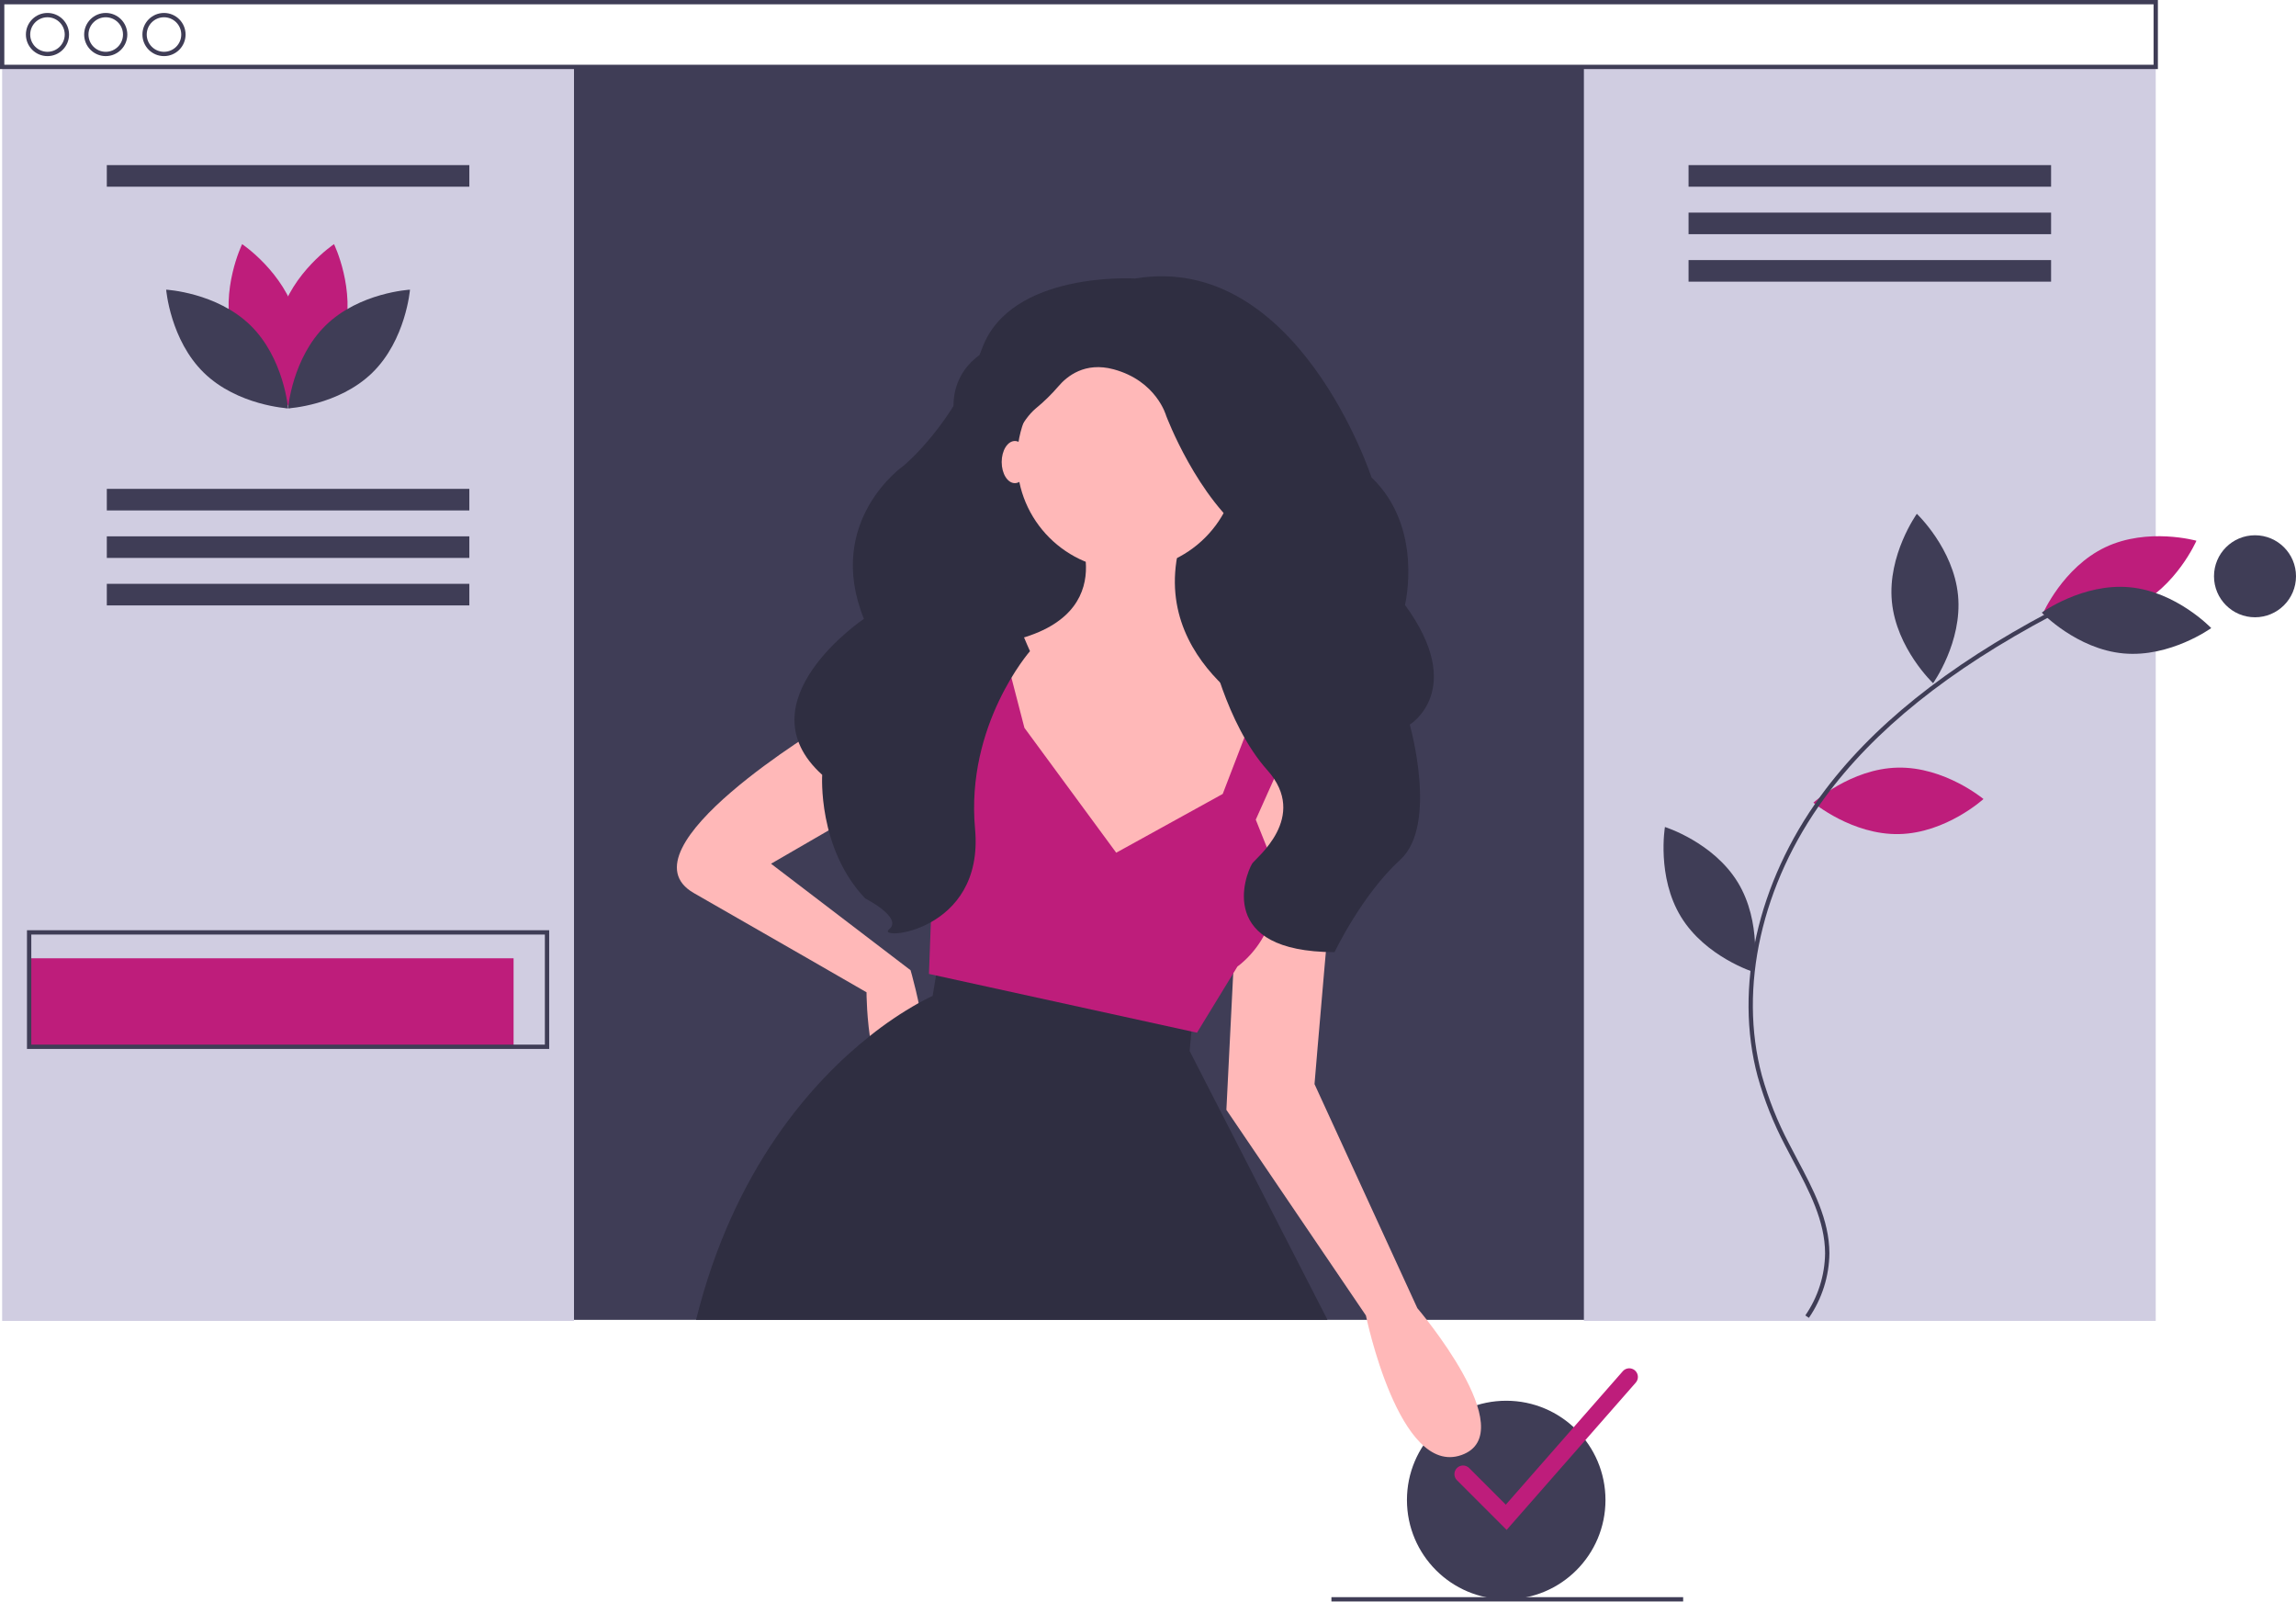
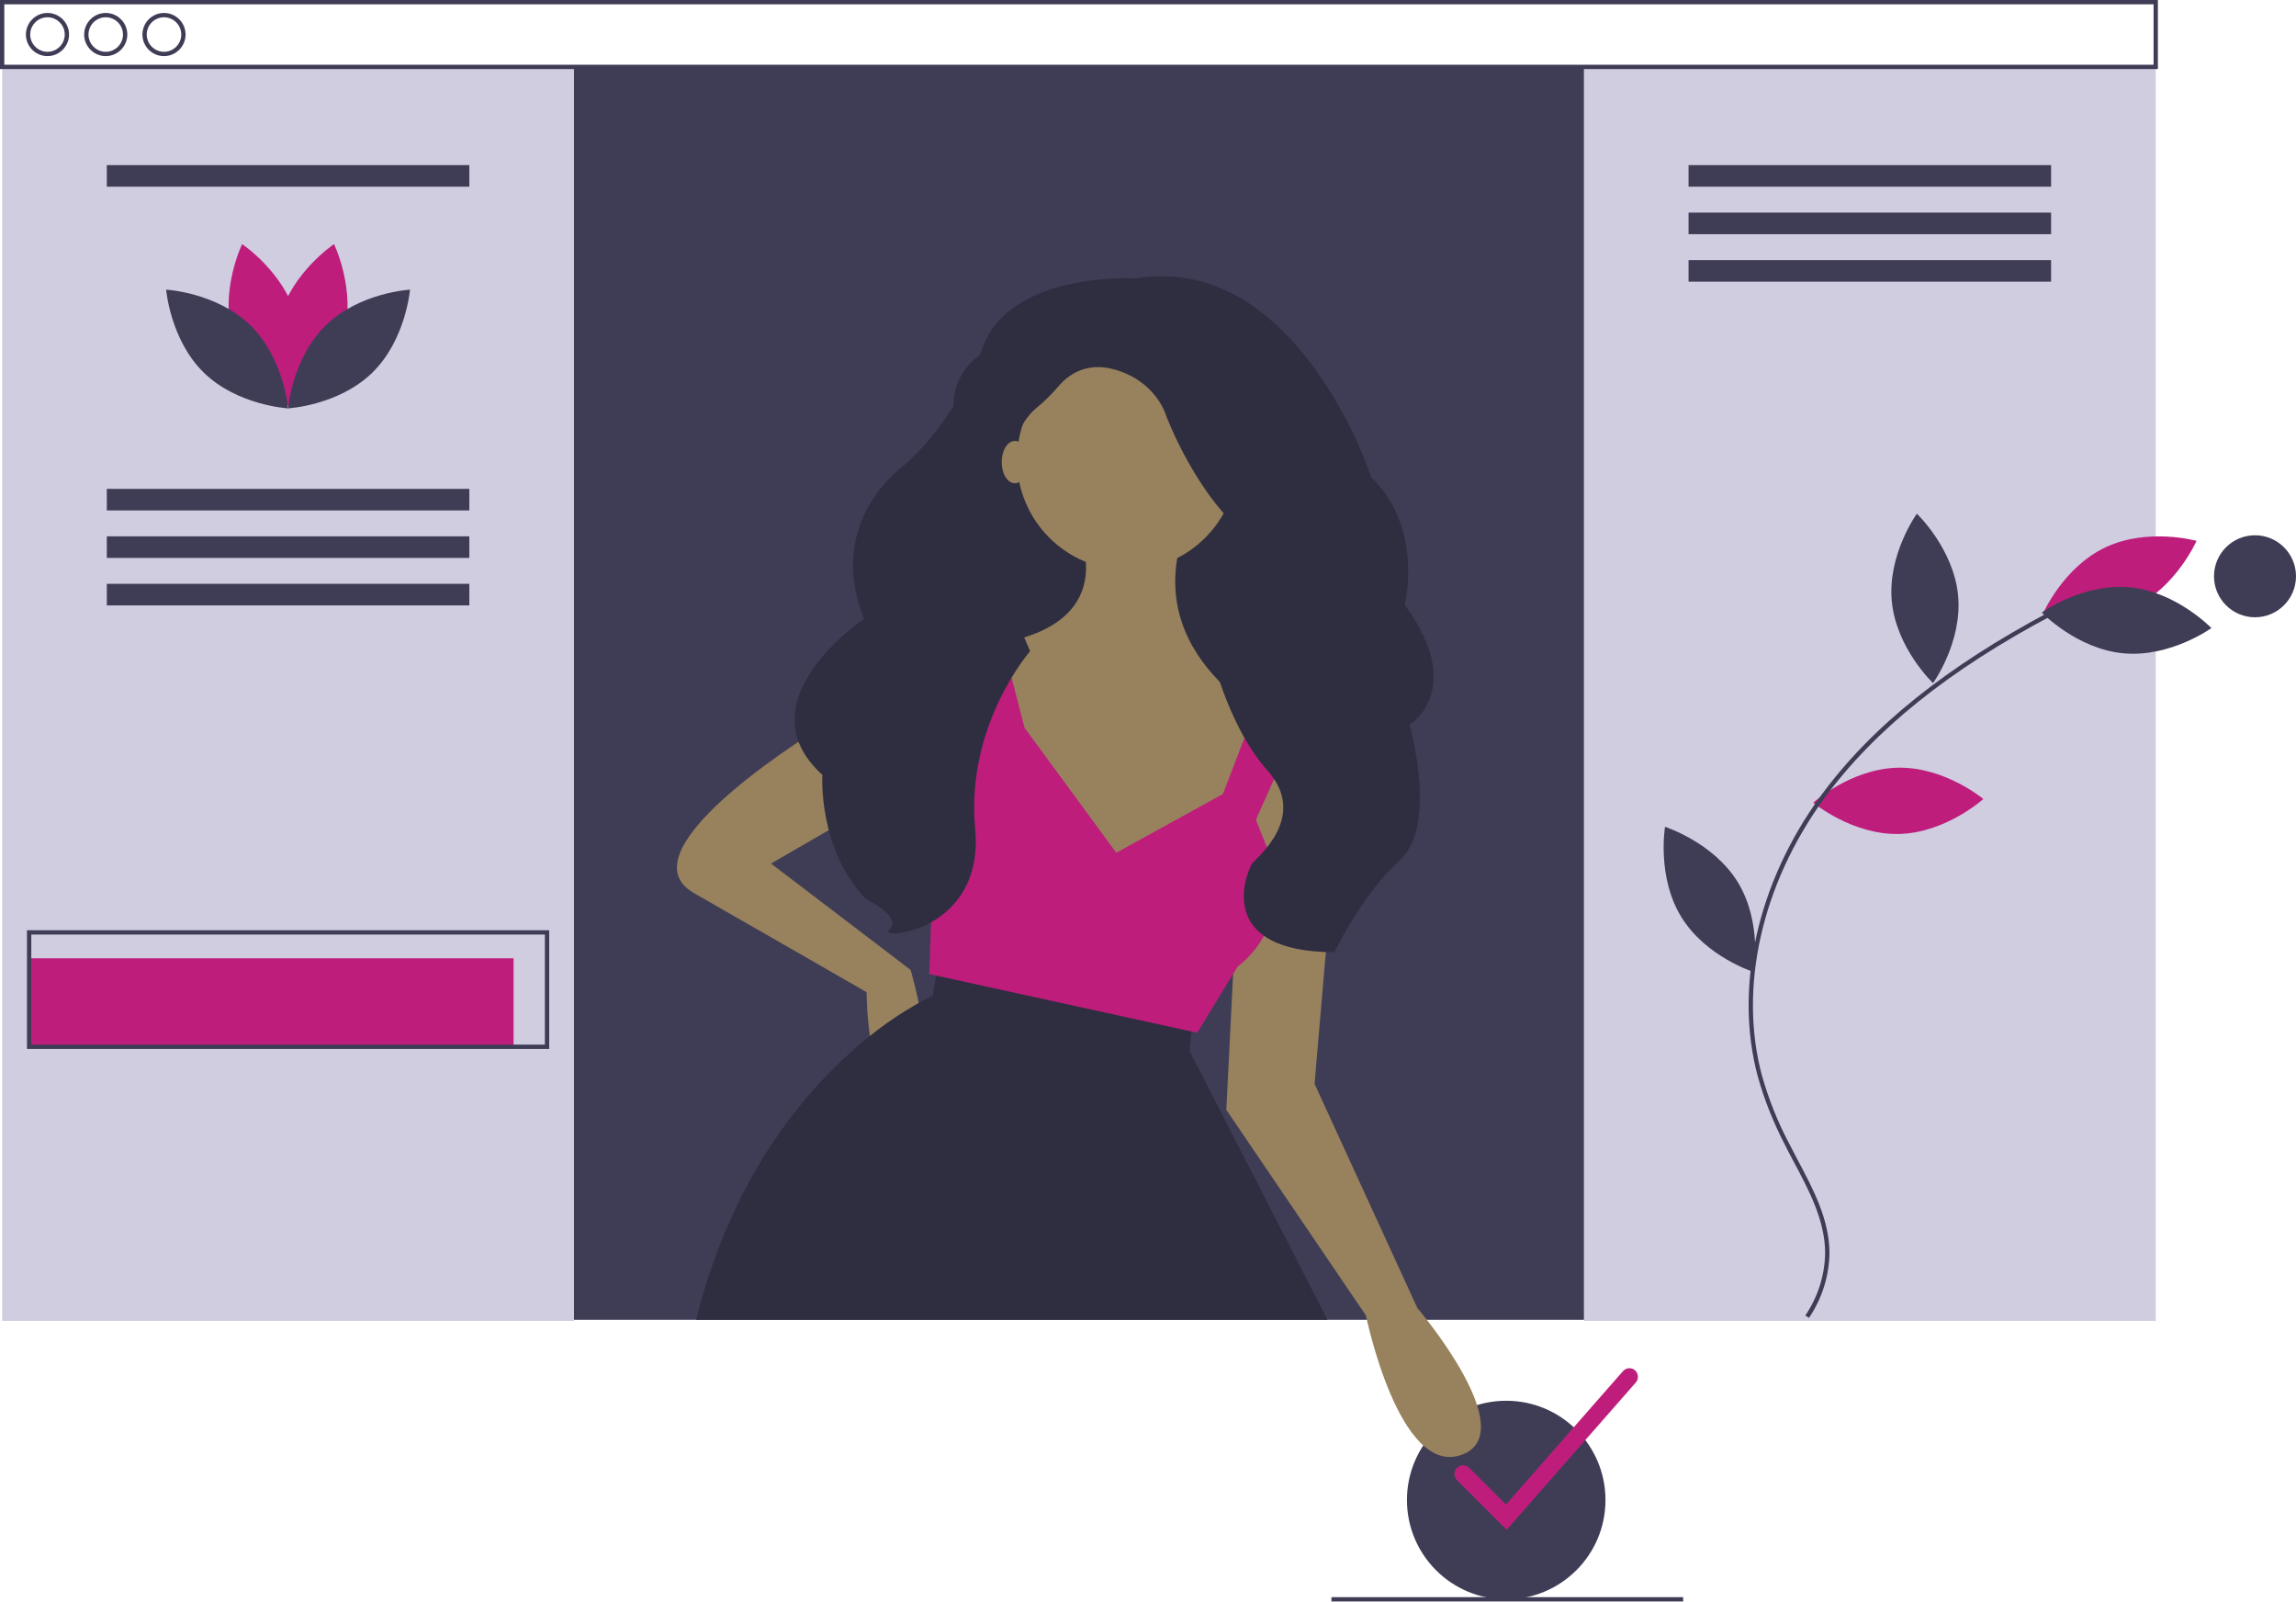
- <svg xmlns="http://www.w3.org/2000/svg" id="b40fa135-dc34-420f-a119-af5de4e15dee" data-name="Layer 1" width="1064" height="742" viewBox="0 0 1064 742">
-   <circle cx="698" cy="694.999" r="46" fill="#3f3d56" />
-   <path d="M766.191,787.848l-23.02-23.02a4,4,0,0,1,5.657-5.657l16.98,16.98,54.184-61.789a4,4,0,1,1,6.015,5.274Z" transform="translate(-68 -79)" fill="#be1d7b" />
-   <rect x="254" y="31.48" width="488" height="580.04" fill="#3f3d56" />
-   <path d="M469.967,159.494H587.995a0,0,0,0,1,0,0V341.011a0,0,0,0,1,0,0H441.896a0,0,0,0,1,0,0V187.565A28.07,28.07,0,0,1,469.967,159.494Z" fill="#2f2e41" />
-   <path d="M520.609,375.383s-27.227-1.702-45.946,15.315-23.824,23.824-23.824,23.824-96.998,57.858-61.262,78.279,79.981,45.946,79.981,45.946,0,51.052,18.719,49.35,1.702-59.56,1.702-59.56L425.313,479.188l64.665-37.438,22.122,22.122S530.82,395.804,520.609,375.383Z" transform="translate(-68 -79)" fill="#ffb8b8" />
-   <path d="M683.187,690.52h-292.62c17.46-70.41,54.36-110.74,80.51-131.5a167.066,167.066,0,0,1,22.65-15.29c4.09-2.27,6.46-3.28,6.46-3.28l1.58-9.49,1.82-10.93,117.42,27.23-.88,9.64-.82,9.08Z" transform="translate(-68 -79)" fill="#2f2e41" />
-   <path d="M660.15,411.119s32.333,10.21,28.929,39.14-11.912,131.032-11.912,131.032l47.648,103.805s49.35,57.858,20.421,68.069-44.245-64.665-44.245-64.665l-64.665-95.296,5.105-102.103,5.105-56.157Z" transform="translate(-68 -79)" fill="#ffb8b8" />
-   <circle cx="522.38" cy="212.999" r="51.052" fill="#ffb8b8" />
-   <path d="M566.556,322.63s23.824,44.245-35.736,54.455l-6.807,34.034,56.157,100.401,66.367-57.858,13.614-39.14s-66.367-30.631-42.543-91.893Z" transform="translate(-68 -79)" fill="#ffb8b8" />
-   <path d="M585.275,474.083l-42.543-57.858-11.912-45.946H510.399l6.807,51.052-9.641,15.15a60.178,60.178,0,0,0-7.376,47.813v0L498.487,530.24l124.225,27.227,18.719-30.631s.662-.473,1.741-1.379A45.456,45.456,0,0,0,655.938,473.762L649.94,458.767l22.122-49.35-20.421-6.807-17.017,44.245Z" transform="translate(-68 -79)" fill="#be1d7b" />
-   <path d="M594.014,208.041s-57.554-3.568-70.836,32.222-36.525,54.579-36.525,54.579-36.613,25.451-18.307,70.884c0,0-56.956,38.275-19.325,72.275,0,0-2.214,34,19.923,57.264,0,0,17.709,8.947,11.068,14.316s44.272,1.789,39.845-46.527,25.457-82.351,25.457-82.351-28.777-62.644-15.495-84.117c8.064-13.038,11.527-22.76,18.221-28.387a83.979,83.979,0,0,0,10.334-10.085c4.122-4.898,12.467-11.568,25.679-8.008,19.923,5.368,24.35,21.474,24.35,21.474s14.389,38.474,38.738,56.369S628.325,377.158,628.325,377.158s7.503,36.87,26.995,58.698-5.617,40.856-7.072,43.302c-3.32,5.584-16.581,40.846,38.196,41.002,0,0,12.718-26.686,30.427-42.791s4.427-62.632,4.427-62.632,26.563-16.105-2.214-55.474c0,0,8.854-35.79-15.495-59.053C703.588,300.21,669.277,195.514,594.014,208.041Z" transform="translate(-68 -79)" fill="#2f2e41" />
-   <ellipse cx="470.301" cy="214.09" rx="6.104" ry="9.766" fill="#ffb8b8" />
-   <rect x="1" y="31" width="265" height="581" fill="#d0cde1" />
-   <rect x="734" y="31" width="265" height="581" fill="#d0cde1" />
-   <rect x="617" y="740" width="163" height="2" fill="#3f3d56" />
-   <path d="M947.429,434.661c-21.766.467-39.08,16.24-39.08,16.24s17.975,15.016,39.741,14.549S987.169,449.21,987.169,449.21,969.194,434.194,947.429,434.661Z" transform="translate(-68 -79)" fill="#be1d7b" />
-   <path d="M1056.856,360.363c-19.664,9.342-42.213,3.007-42.213,3.007s9.334-21.482,28.998-30.824,42.213-3.007,42.213-3.007S1076.52,351.02,1056.856,360.363Z" transform="translate(-68 -79)" fill="#be1d7b" />
-   <path d="M1054.857,351.079c-21.68-1.981-40.657,11.747-40.657,11.747s16.174,16.941,37.855,18.922,40.657-11.747,40.657-11.747S1076.537,353.06,1054.857,351.079Z" transform="translate(-68 -79)" fill="#3f3d56" />
-   <path d="M975.383,354.833c2.078,21.671-11.565,40.709-11.565,40.709s-17.013-16.098-19.091-37.77,11.565-40.709,11.565-40.709S973.305,333.161,975.383,354.833Z" transform="translate(-68 -79)" fill="#3f3d56" />
-   <path d="M873.279,487.743c11.372,18.565,7.459,41.658,7.459,41.658s-22.349-7.007-33.721-25.572-7.459-41.658-7.459-41.658S861.907,469.178,873.279,487.743Z" transform="translate(-68 -79)" fill="#3f3d56" />
-   <path d="M906.269,689.591l-1.657-1.12A51.919,51.919,0,0,0,913.775,659.679c-.046-15.058-7.442-28.985-14.595-42.454-1.328-2.5-2.651-4.992-3.924-7.482A163.334,163.334,0,0,1,882.552,577.85c-11.095-41.23-.171-89.874,29.219-130.122,23.315-31.929,58.072-59.849,106.254-85.355l.936,1.768c-47.908,25.361-82.441,53.089-105.574,84.768-29.037,39.764-39.842,87.772-28.903,128.423a161.394,161.394,0,0,0,12.553,31.502c1.269,2.481,2.587,4.963,3.91,7.455,7.267,13.684,14.781,27.833,14.829,43.386A53.937,53.937,0,0,1,906.269,689.591Z" transform="translate(-68 -79)" fill="#3f3d56" />
-   <circle cx="1045" cy="267" r="19" fill="#3f3d56" />
-   <path d="M1068,111H68V79H1068ZM70,109h996V81H70Z" transform="translate(-68 -79)" fill="#3f3d56" />
-   <path d="M90,105a10,10,0,1,1,10-10A10.011,10.011,0,0,1,90,105Zm0-18a8,8,0,1,0,8,8A8.009,8.009,0,0,0,90,87Z" transform="translate(-68 -79)" fill="#3f3d56" />
-   <path d="M117,105a10,10,0,1,1,10-10A10.011,10.011,0,0,1,117,105Zm0-18a8,8,0,1,0,8,8A8.009,8.009,0,0,0,117,87Z" transform="translate(-68 -79)" fill="#3f3d56" />
-   <path d="M144,105a10,10,0,1,1,10-10A10.011,10.011,0,0,1,144,105Zm0-18a8,8,0,1,0,8,8A8.009,8.009,0,0,0,144,87Z" transform="translate(-68 -79)" fill="#3f3d56" />
-   <rect x="13.5" y="444" width="224.5" height="41" fill="#be1d7b" />
-   <path d="M322.5,565H80.5V510h242Zm-240-2h238V512H82.5Z" transform="translate(-68 -79)" fill="#3f3d56" />
-   <path d="M227.359,234.193c-5.685,21.015-25.158,34.031-25.158,34.031s-10.255-21.057-4.57-42.073,25.158-34.031,25.158-34.031S233.044,213.178,227.359,234.193Z" transform="translate(-68 -79)" fill="#be1d7b" />
-   <path d="M175.641,234.193c5.685,21.015,25.158,34.031,25.158,34.031s10.255-21.057,4.57-42.073-25.158-34.031-25.158-34.031S169.956,213.178,175.641,234.193Z" transform="translate(-68 -79)" fill="#be1d7b" />
-   <path d="M183.995,229.677C199.595,244.863,201.5,268.207,201.5,268.207s-23.387-1.277-38.987-16.463-17.505-38.53-17.505-38.53S168.395,214.491,183.995,229.677Z" transform="translate(-68 -79)" fill="#3f3d56" />
-   <path d="M219.005,229.677C203.405,244.863,201.5,268.207,201.5,268.207s23.387-1.277,38.987-16.463,17.505-38.53,17.505-38.53S234.605,214.491,219.005,229.677Z" transform="translate(-68 -79)" fill="#3f3d56" />
-   <rect x="49.5" y="76.5" width="168" height="10" fill="#3f3d56" />
-   <rect x="49.5" y="226.5" width="168" height="10" fill="#3f3d56" />
-   <rect x="49.5" y="248.5" width="168" height="10" fill="#3f3d56" />
-   <rect x="49.5" y="270.5" width="168" height="10" fill="#3f3d56" />
-   <rect x="782.5" y="76.5" width="168" height="10" fill="#3f3d56" />
-   <rect x="782.5" y="98.5" width="168" height="10" fill="#3f3d56" />
-   <rect x="782.5" y="120.5" width="168" height="10" fill="#3f3d56" />
+ <svg xmlns="http://www.w3.org/2000/svg" version="1.1" id="b40fa135-dc34-420f-a119-af5de4e15dee" x="0px" y="0px" viewBox="0 0 1064 742" style="enable-background:new 0 0 1064 742;" xml:space="preserve">
+   <style type="text/css">
+ 	.st0{fill:#3F3D56;}
+ 	.st1{fill:#BE1D7B;}
+ 	.st2{fill:#2F2E41;}
+ 	.st3{fill:#98825D;}
+ 	.st4{fill:#D0CDE1;}
+ </style>
+   <circle class="st0" cx="698" cy="695" r="46" />
+   <path class="st1" d="M698.2,708.8l-23-23c-1.6-1.6-1.6-4.1,0-5.7s4.1-1.6,5.7,0l0,0l17,17l54.2-61.8c1.5-1.7,4-1.8,5.6-0.4  s1.8,4,0.4,5.6L698.2,708.8z" />
+   <rect x="254" y="31.5" class="st0" width="488" height="580" />
+   <path class="st2" d="M470,159.5h118l0,0V341l0,0H441.9l0,0V187.6C441.9,172.1,454.5,159.5,470,159.5L470,159.5z" />
+   <path class="st3" d="M452.6,296.4c0,0-27.2-1.7-45.9,15.3s-23.8,23.8-23.8,23.8s-97,57.9-61.3,78.3c35.7,20.4,80,45.9,80,45.9  s0,51.1,18.7,49.3s1.7-59.6,1.7-59.6l-64.7-49.3l64.7-37.4l22.1,22.1C444.1,384.9,462.8,316.8,452.6,296.4z" />
+   <path class="st2" d="M615.2,611.5H322.6c17.5-70.4,54.4-110.7,80.5-131.5c7.1-5.7,14.7-10.8,22.6-15.3c4.1-2.3,6.5-3.3,6.5-3.3  l1.6-9.5l1.8-10.9L553,468.3l-0.9,9.6l-0.8,9.1L615.2,611.5z" />
+   <path class="st3" d="M592.2,332.1c0,0,32.3,10.2,28.9,39.1s-11.9,131-11.9,131l47.6,103.8c0,0,49.3,57.9,20.4,68.1  S633,609.5,633,609.5l-64.7-95.3l5.1-102.1l5.1-56.2L592.2,332.1z" />
+   <circle class="st3" cx="522.4" cy="213" r="51.1" />
+   <path class="st3" d="M498.6,243.6c0,0,23.8,44.2-35.7,54.5l-6.8,34l56.2,100.4l66.4-57.9l13.6-39.1c0,0-66.4-30.6-42.5-91.9H498.6z" />
+   <path class="st1" d="M517.3,395.1l-42.5-57.9l-11.9-45.9h-20.4l6.8,51.1l-9.6,15.2c-9,14.2-11.7,31.5-7.4,47.8l0,0l-1.7,45.9  l124.2,27.2l18.7-30.6c0,0,0.7-0.5,1.7-1.4c15-12.7,20.1-33.5,12.8-51.7l-6-15l22.1-49.3l-20.4-6.8l-17,44.2L517.3,395.1z" />
+   <path class="st2" d="M526,129c0,0-57.6-3.6-70.8,32.2s-36.5,54.6-36.5,54.6s-36.6,25.5-18.3,70.9c0,0-57,38.3-19.3,72.3  c0,0-2.2,34,19.9,57.3c0,0,17.7,8.9,11.1,14.3s44.3,1.8,39.8-46.5s25.5-82.4,25.5-82.4s-28.8-62.6-15.5-84.1  c8.1-13,11.5-22.8,18.2-28.4c3.7-3.1,7.2-6.4,10.3-10.1c4.1-4.9,12.5-11.6,25.7-8c19.9,5.4,24.3,21.5,24.3,21.5s14.4,38.5,38.7,56.4  s-18.8,49.2-18.8,49.2s7.5,36.9,27,58.7s-5.6,40.9-7.1,43.3c-3.3,5.6-16.6,40.8,38.2,41c0,0,12.7-26.7,30.4-42.8s4.4-62.6,4.4-62.6  s26.6-16.1-2.2-55.5c0,0,8.9-35.8-15.5-59.1C635.6,221.2,601.3,116.5,526,129z" />
+   <ellipse class="st3" cx="470.3" cy="214.1" rx="6.1" ry="9.8" />
+   <rect x="1" y="31" class="st4" width="265" height="581" />
+   <rect x="734" y="31" class="st4" width="265" height="581" />
+   <rect x="617" y="740" class="st0" width="163" height="2" />
+   <path class="st1" d="M879.4,355.7c-21.8,0.5-39.1,16.2-39.1,16.2s18,15,39.7,14.5s39.1-16.2,39.1-16.2S901.2,355.2,879.4,355.7z" />
+   <path class="st1" d="M988.9,281.4c-19.7,9.3-42.2,3-42.2,3s9.3-21.5,29-30.8s42.2-3,42.2-3S1008.5,272,988.9,281.4z" />
+   <path class="st0" d="M986.9,272.1c-21.7-2-40.7,11.7-40.7,11.7s16.2,16.9,37.9,18.9s40.7-11.7,40.7-11.7S1008.5,274.1,986.9,272.1z" />
+   <path class="st0" d="M907.4,275.8c2.1,21.7-11.6,40.7-11.6,40.7s-17-16.1-19.1-37.8s11.6-40.7,11.6-40.7S905.3,254.2,907.4,275.8z" />
+   <path class="st0" d="M805.3,408.7c11.4,18.6,7.5,41.7,7.5,41.7s-22.3-7-33.7-25.6s-7.5-41.7-7.5-41.7S793.9,390.2,805.3,408.7z" />
+   <path class="st0" d="M838.3,610.6l-1.7-1.1c5.8-8.5,9-18.5,9.2-28.8c0-15.1-7.4-29-14.6-42.5c-1.3-2.5-2.7-5-3.9-7.5  c-5.3-10.2-9.6-20.8-12.7-31.9c-11.1-41.2-0.2-89.9,29.2-130.1c23.3-31.9,58.1-59.8,106.3-85.4l0.9,1.8  c-47.9,25.4-82.4,53.1-105.6,84.8c-29,39.8-39.8,87.8-28.9,128.4c3.1,10.9,7.3,21.5,12.6,31.5c1.3,2.5,2.6,5,3.9,7.5  c7.3,13.7,14.8,27.8,14.8,43.4C847.6,591.4,844.3,601.8,838.3,610.6z" />
+   <circle class="st0" cx="1045" cy="267" r="19" />
+   <path class="st0" d="M1000,32H0V0h1000V32z M2,30h996V2H2V30z" />
+   <path class="st0" d="M22,26c-5.5,0-10-4.5-10-10S16.5,6,22,6s10,4.5,10,10C32,21.5,27.5,26,22,26z M22,8c-4.4,0-8,3.6-8,8s3.6,8,8,8  s8-3.6,8-8C30,11.6,26.4,8,22,8z" />
+   <path class="st0" d="M49,26c-5.5,0-10-4.5-10-10S43.5,6,49,6s10,4.5,10,10C59,21.5,54.5,26,49,26z M49,8c-4.4,0-8,3.6-8,8s3.6,8,8,8  s8-3.6,8-8C57,11.6,53.4,8,49,8z" />
+   <path class="st0" d="M76,26c-5.5,0-10-4.5-10-10S70.5,6,76,6s10,4.5,10,10C86,21.5,81.5,26,76,26z M76,8c-4.4,0-8,3.6-8,8s3.6,8,8,8  s8-3.6,8-8C84,11.6,80.4,8,76,8z" />
+   <rect x="13.5" y="444" class="st1" width="224.5" height="41" />
+   <path class="st0" d="M254.5,486h-242v-55h242V486z M14.5,484h238v-51h-238V484z" />
+   <path class="st1" d="M159.4,155.2c-5.7,21-25.2,34-25.2,34s-10.3-21.1-4.6-42.1s25.2-34,25.2-34S165,134.2,159.4,155.2z" />
+   <path class="st1" d="M107.6,155.2c5.7,21,25.2,34,25.2,34s10.3-21.1,4.6-42.1s-25.2-34-25.2-34S102,134.2,107.6,155.2z" />
+   <path class="st0" d="M116,150.7c15.6,15.2,17.5,38.5,17.5,38.5s-23.4-1.3-39-16.5S77,134.2,77,134.2S100.4,135.5,116,150.7z" />
+   <path class="st0" d="M151,150.7c-15.6,15.2-17.5,38.5-17.5,38.5s23.4-1.3,39-16.5s17.5-38.5,17.5-38.5S166.6,135.5,151,150.7z" />
+   <rect x="49.5" y="76.5" class="st0" width="168" height="10" />
+   <rect x="49.5" y="226.5" class="st0" width="168" height="10" />
+   <rect x="49.5" y="248.5" class="st0" width="168" height="10" />
+   <rect x="49.5" y="270.5" class="st0" width="168" height="10" />
+   <rect x="782.5" y="76.5" class="st0" width="168" height="10" />
+   <rect x="782.5" y="98.5" class="st0" width="168" height="10" />
+   <rect x="782.5" y="120.5" class="st0" width="168" height="10" />
</svg>
